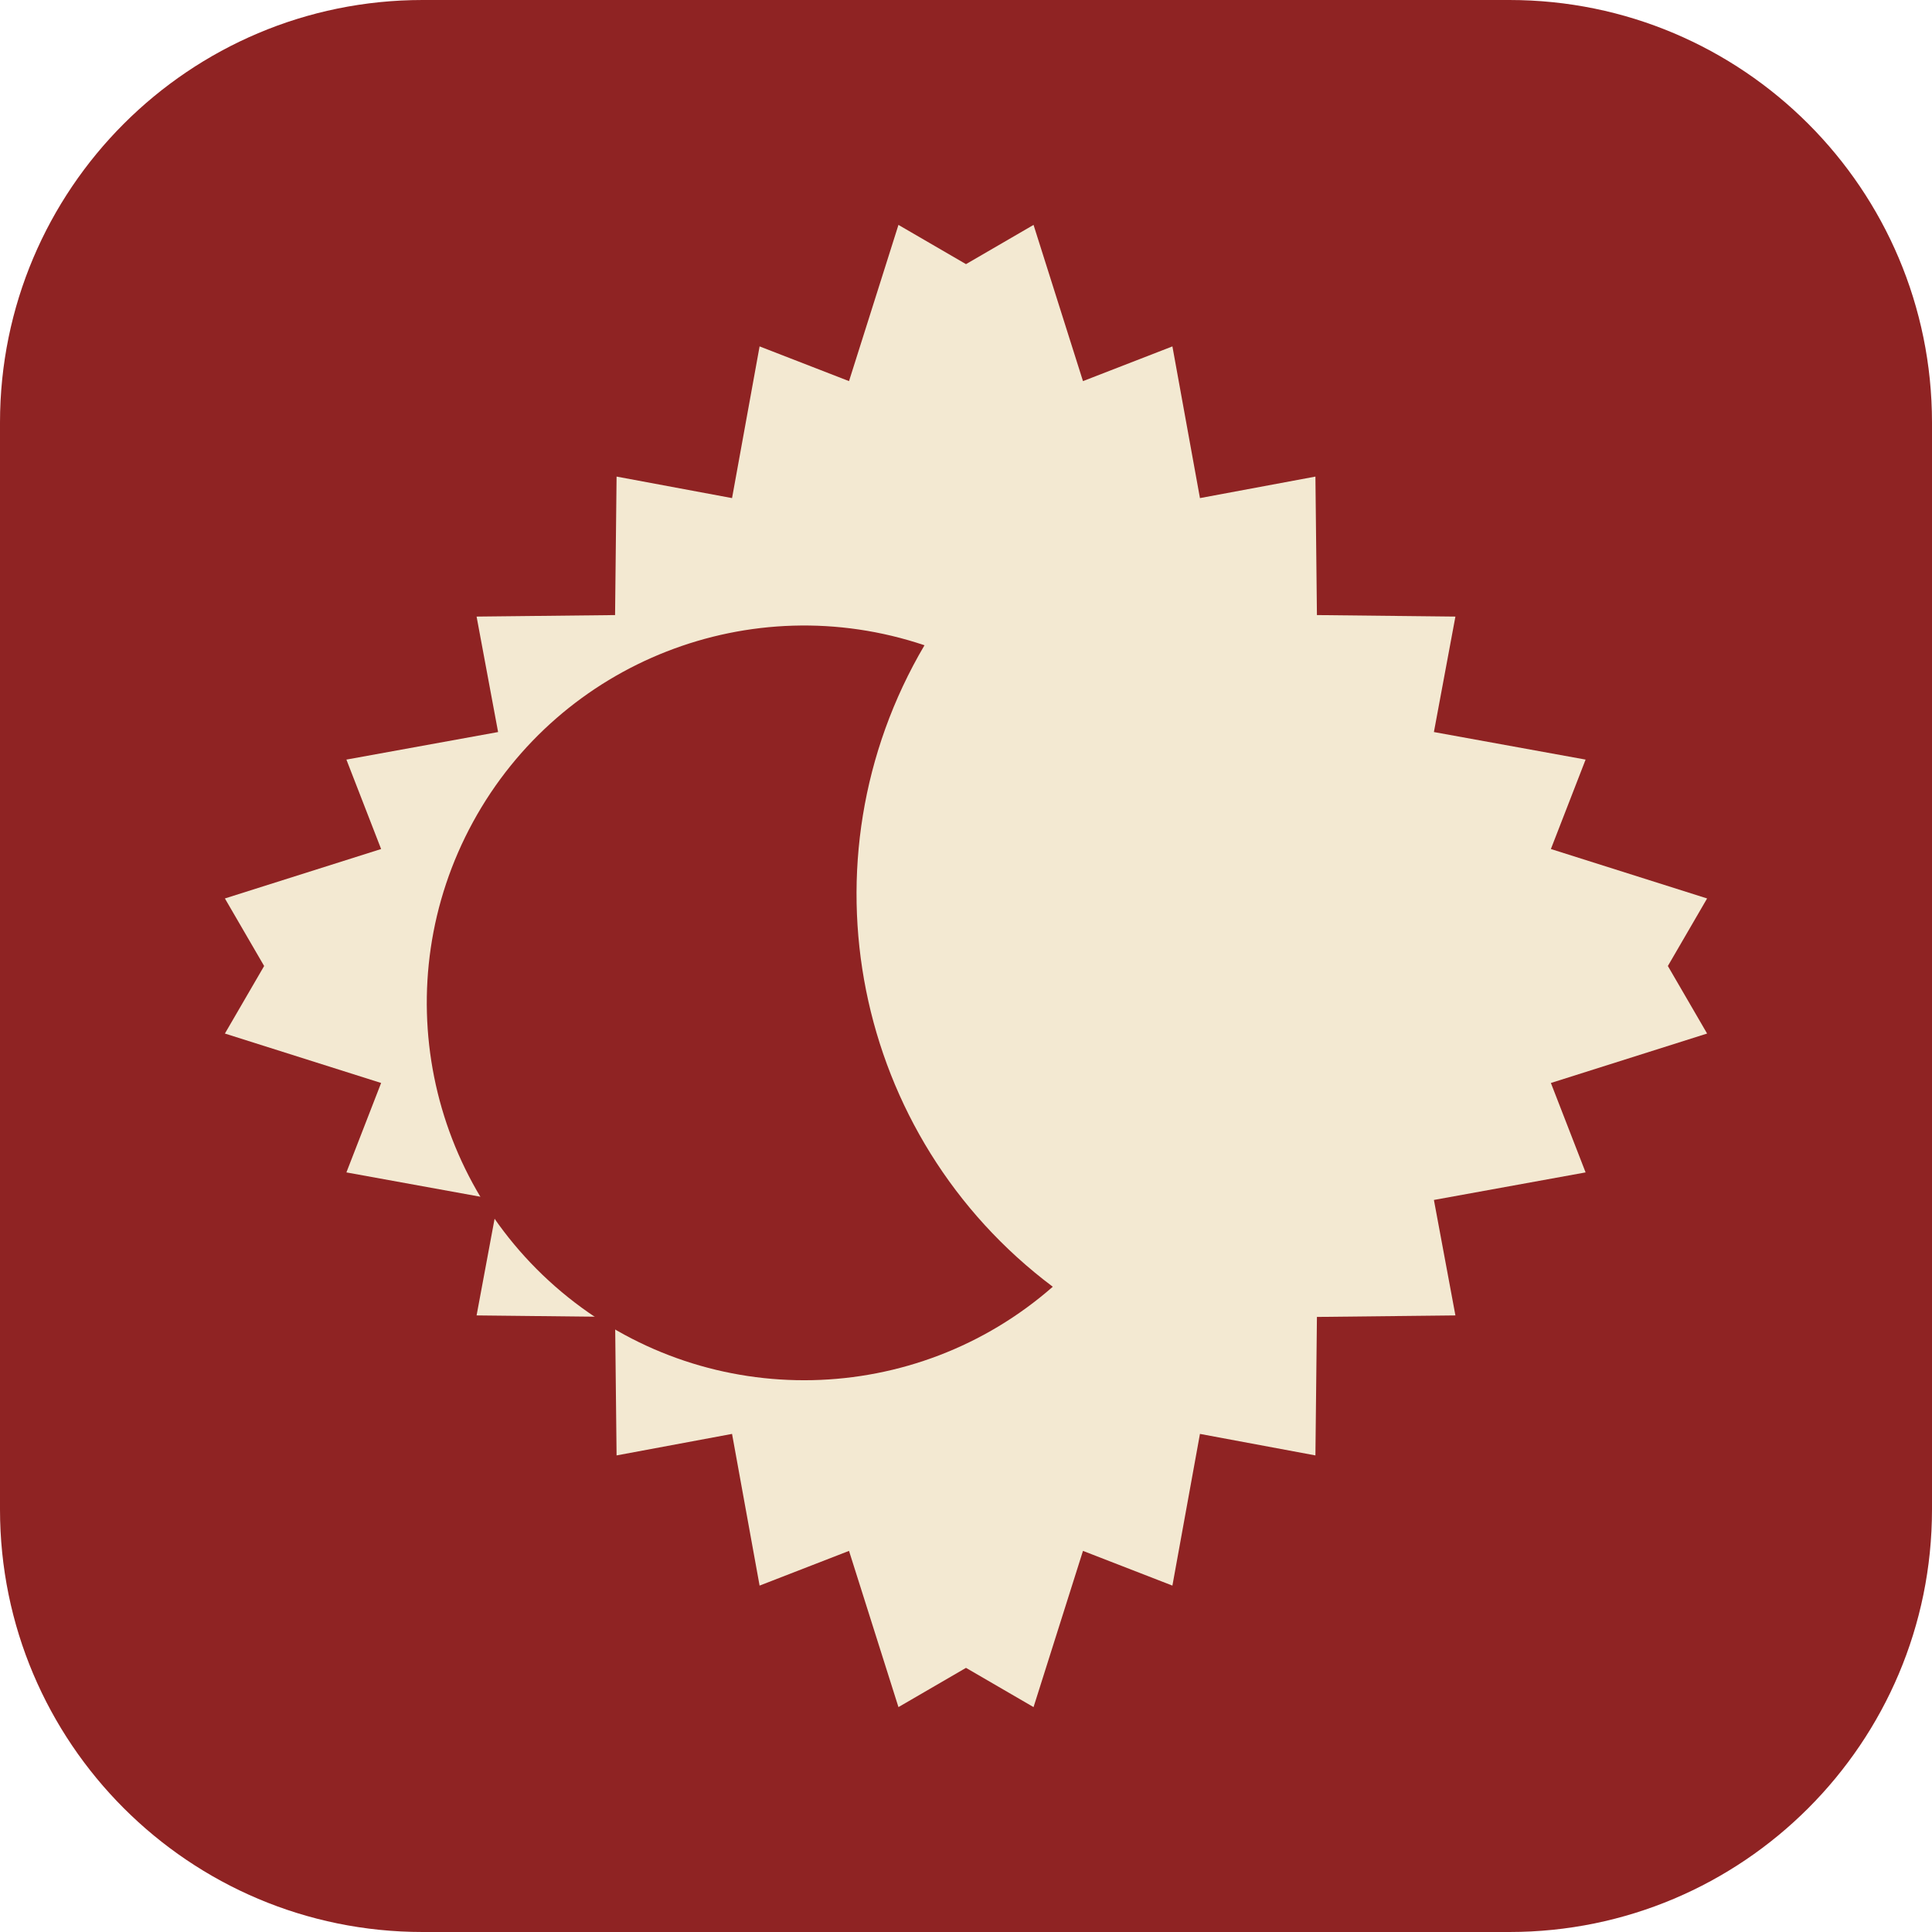
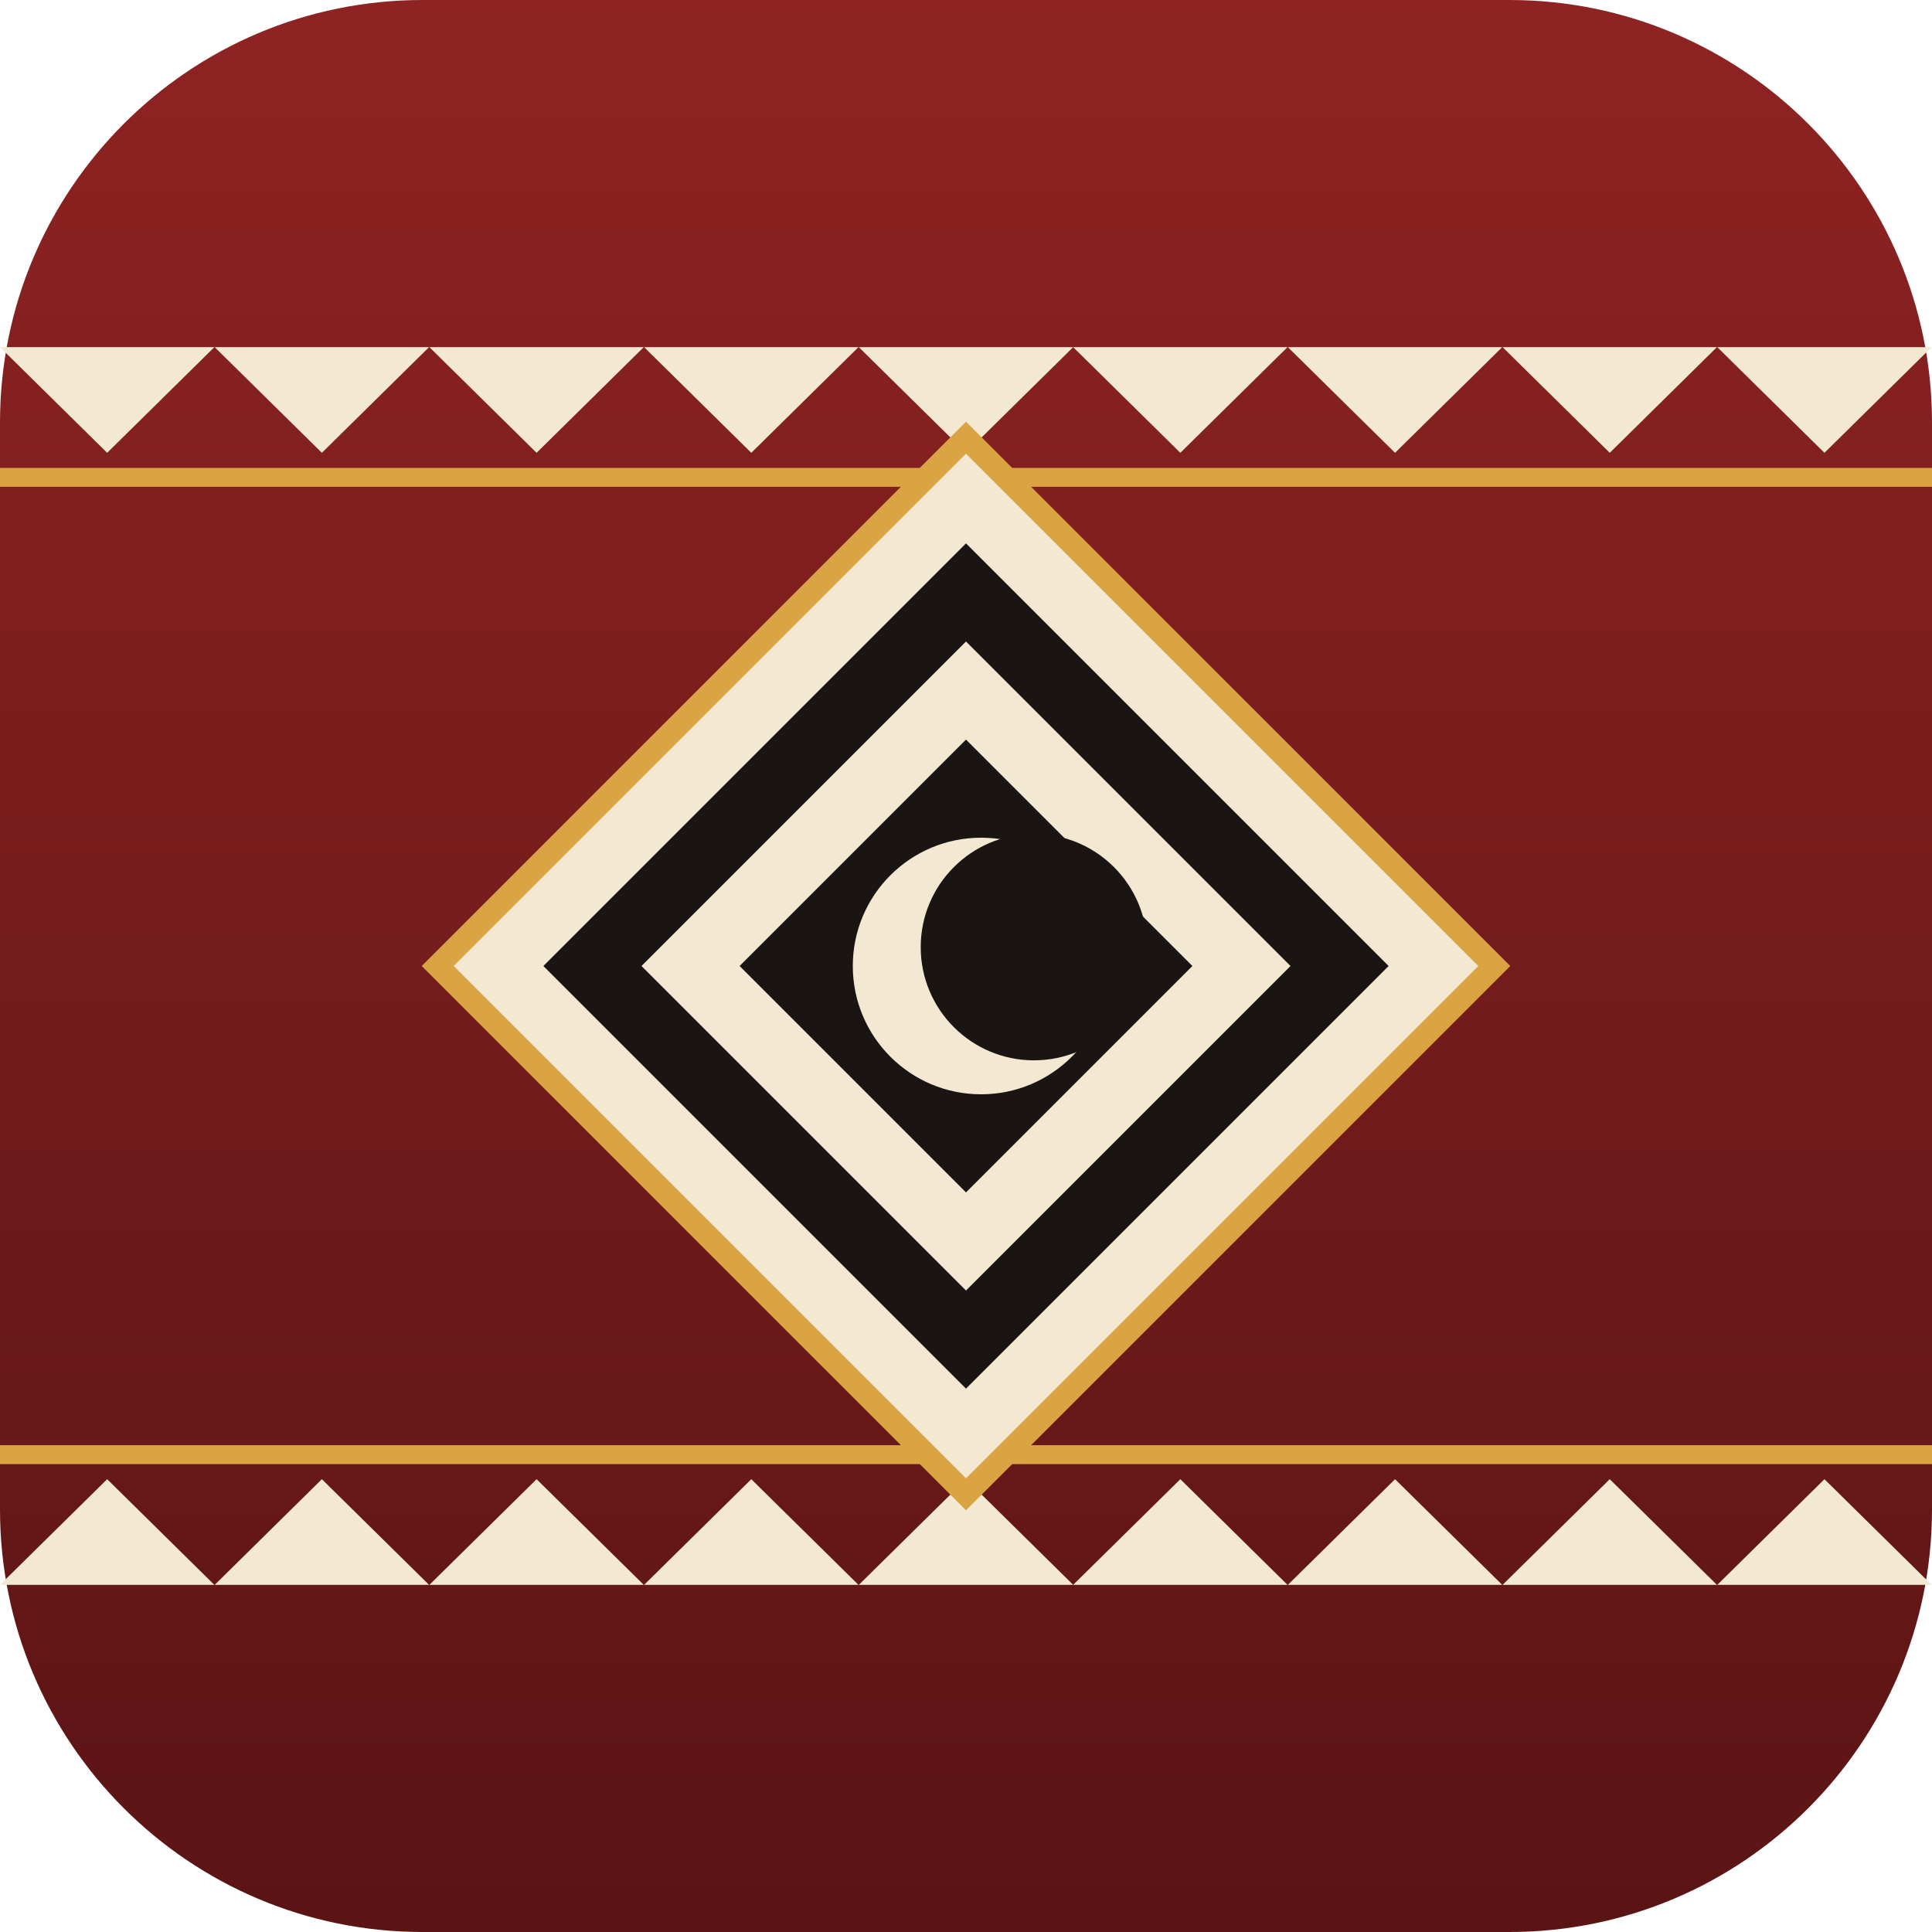
<svg xmlns="http://www.w3.org/2000/svg" viewBox="0 0 512 512" width="512" height="512">
-   <rect width="512" height="512" rx="112" fill="#8f2323" />
-   <path d="M256.0 70.0 L273.9 59.6 L287.0 101.0 L310.7 91.8 L318.0 132.0 L348.6 126.3 L349.0 163.0 L385.7 163.4 L380.0 194.0 L420.2 201.3 L411.0 225.0 L452.4 238.1 L442.0 256.0 L452.4 273.9 L411.0 287.0 L420.2 310.7 L380.0 318.0 L385.7 348.6 L349.0 349.0 L348.6 385.7 L318.0 380.0 L310.7 420.2 L287.0 411.0 L273.9 452.4 L256.0 442.0 L238.1 452.4 L225.0 411.0 L201.3 420.2 L194.0 380.0 L163.4 385.7 L163.0 349.0 L126.3 348.6 L132.0 318.0 L91.8 310.7 L101.0 287.0 L59.6 273.9 L70.0 256.0 L59.6 238.1 L101.0 225.0 L91.8 201.3 L132.0 194.0 L126.3 163.4 L163.0 163.0 L163.4 126.3 L194.0 132.0 L201.3 91.8 L225.0 101.0 L238.1 59.6 Z" fill="#f3e9d2" />
-   <path d="M245.0 171.0 a100 100 0 1 0 34.0 170.0 a130.0 130.0 0 0 1 -34.0 -170.0 Z" fill="#8f2323" />
+   <defs>
+     <linearGradient id="bg" x1="0" y1="0" x2="0" y2="1">
+       <stop offset="0" stop-color="#8f2323" />
+       <stop offset="1" stop-color="#5a1414" />
+     </linearGradient>
+   </defs>
+   <rect width="512" height="512" rx="112" fill="url(#bg)" />
+   <path d="M0.0 92 l28.4 28 l28.4 -28z M56.9 92 l28.4 28 l28.4 -28z M113.8 92 l28.4 28 l28.4 -28z M170.7 92 l28.4 28 l28.4 -28z M227.6 92 l28.4 28 l28.4 -28z M284.4 92 l28.4 28 l28.4 -28z M341.3 92 l28.4 28 l28.4 -28z M398.2 92 l28.4 28 l28.4 -28z M455.1 92 l28.4 28 l28.4 -28z" fill="#f3e9d2" />
+   <path d="M0.0 420 l28.4 -28 l28.4 28z M56.9 420 l28.4 -28 l28.4 28z M113.8 420 l28.4 -28 l28.4 28z M170.7 420 l28.4 -28 l28.4 28z M227.6 420 l28.4 -28 l28.4 28z M284.4 420 l28.4 -28 l28.4 28z M341.3 420 l28.4 -28 l28.4 28z M398.2 420 l28.4 -28 l28.4 28z M455.1 420 l28.4 -28 l28.4 28z" fill="#f3e9d2" />
+   <rect x="0" y="124" width="512" height="5" fill="#d9a441" />
+   <rect x="0" y="383" width="512" height="5" fill="#d9a441" />
+   <path d="M256 116 L396 256 L256 396 L116 256z" fill="#f3e9d2" />
+   <path d="M256 144 L368 256 L256 368 L144 256z" fill="#1a1412" />
+   <path d="M256 170 L342 256 L256 342 L170 256z" fill="#f3e9d2" />
+   <path d="M256 196 L316 256 L256 316 L196 256z" fill="#1a1412" />
+   <circle cx="260" cy="256" r="34" fill="#f3e9d2" />
+   <circle cx="274" cy="251" r="30" fill="#1a1412" />
+   <path d="M256 116 L396 256 L256 396 L116 256z" fill="none" stroke="#d9a441" stroke-width="6" />
</svg>
